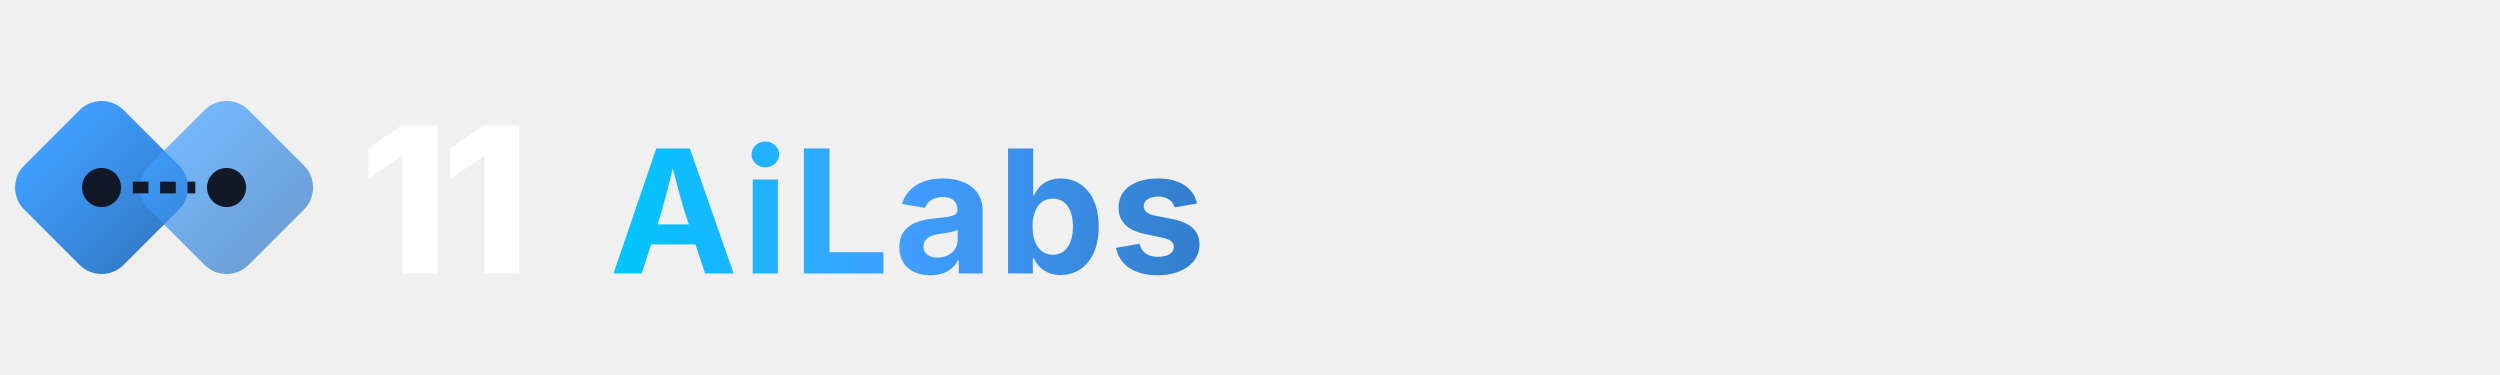
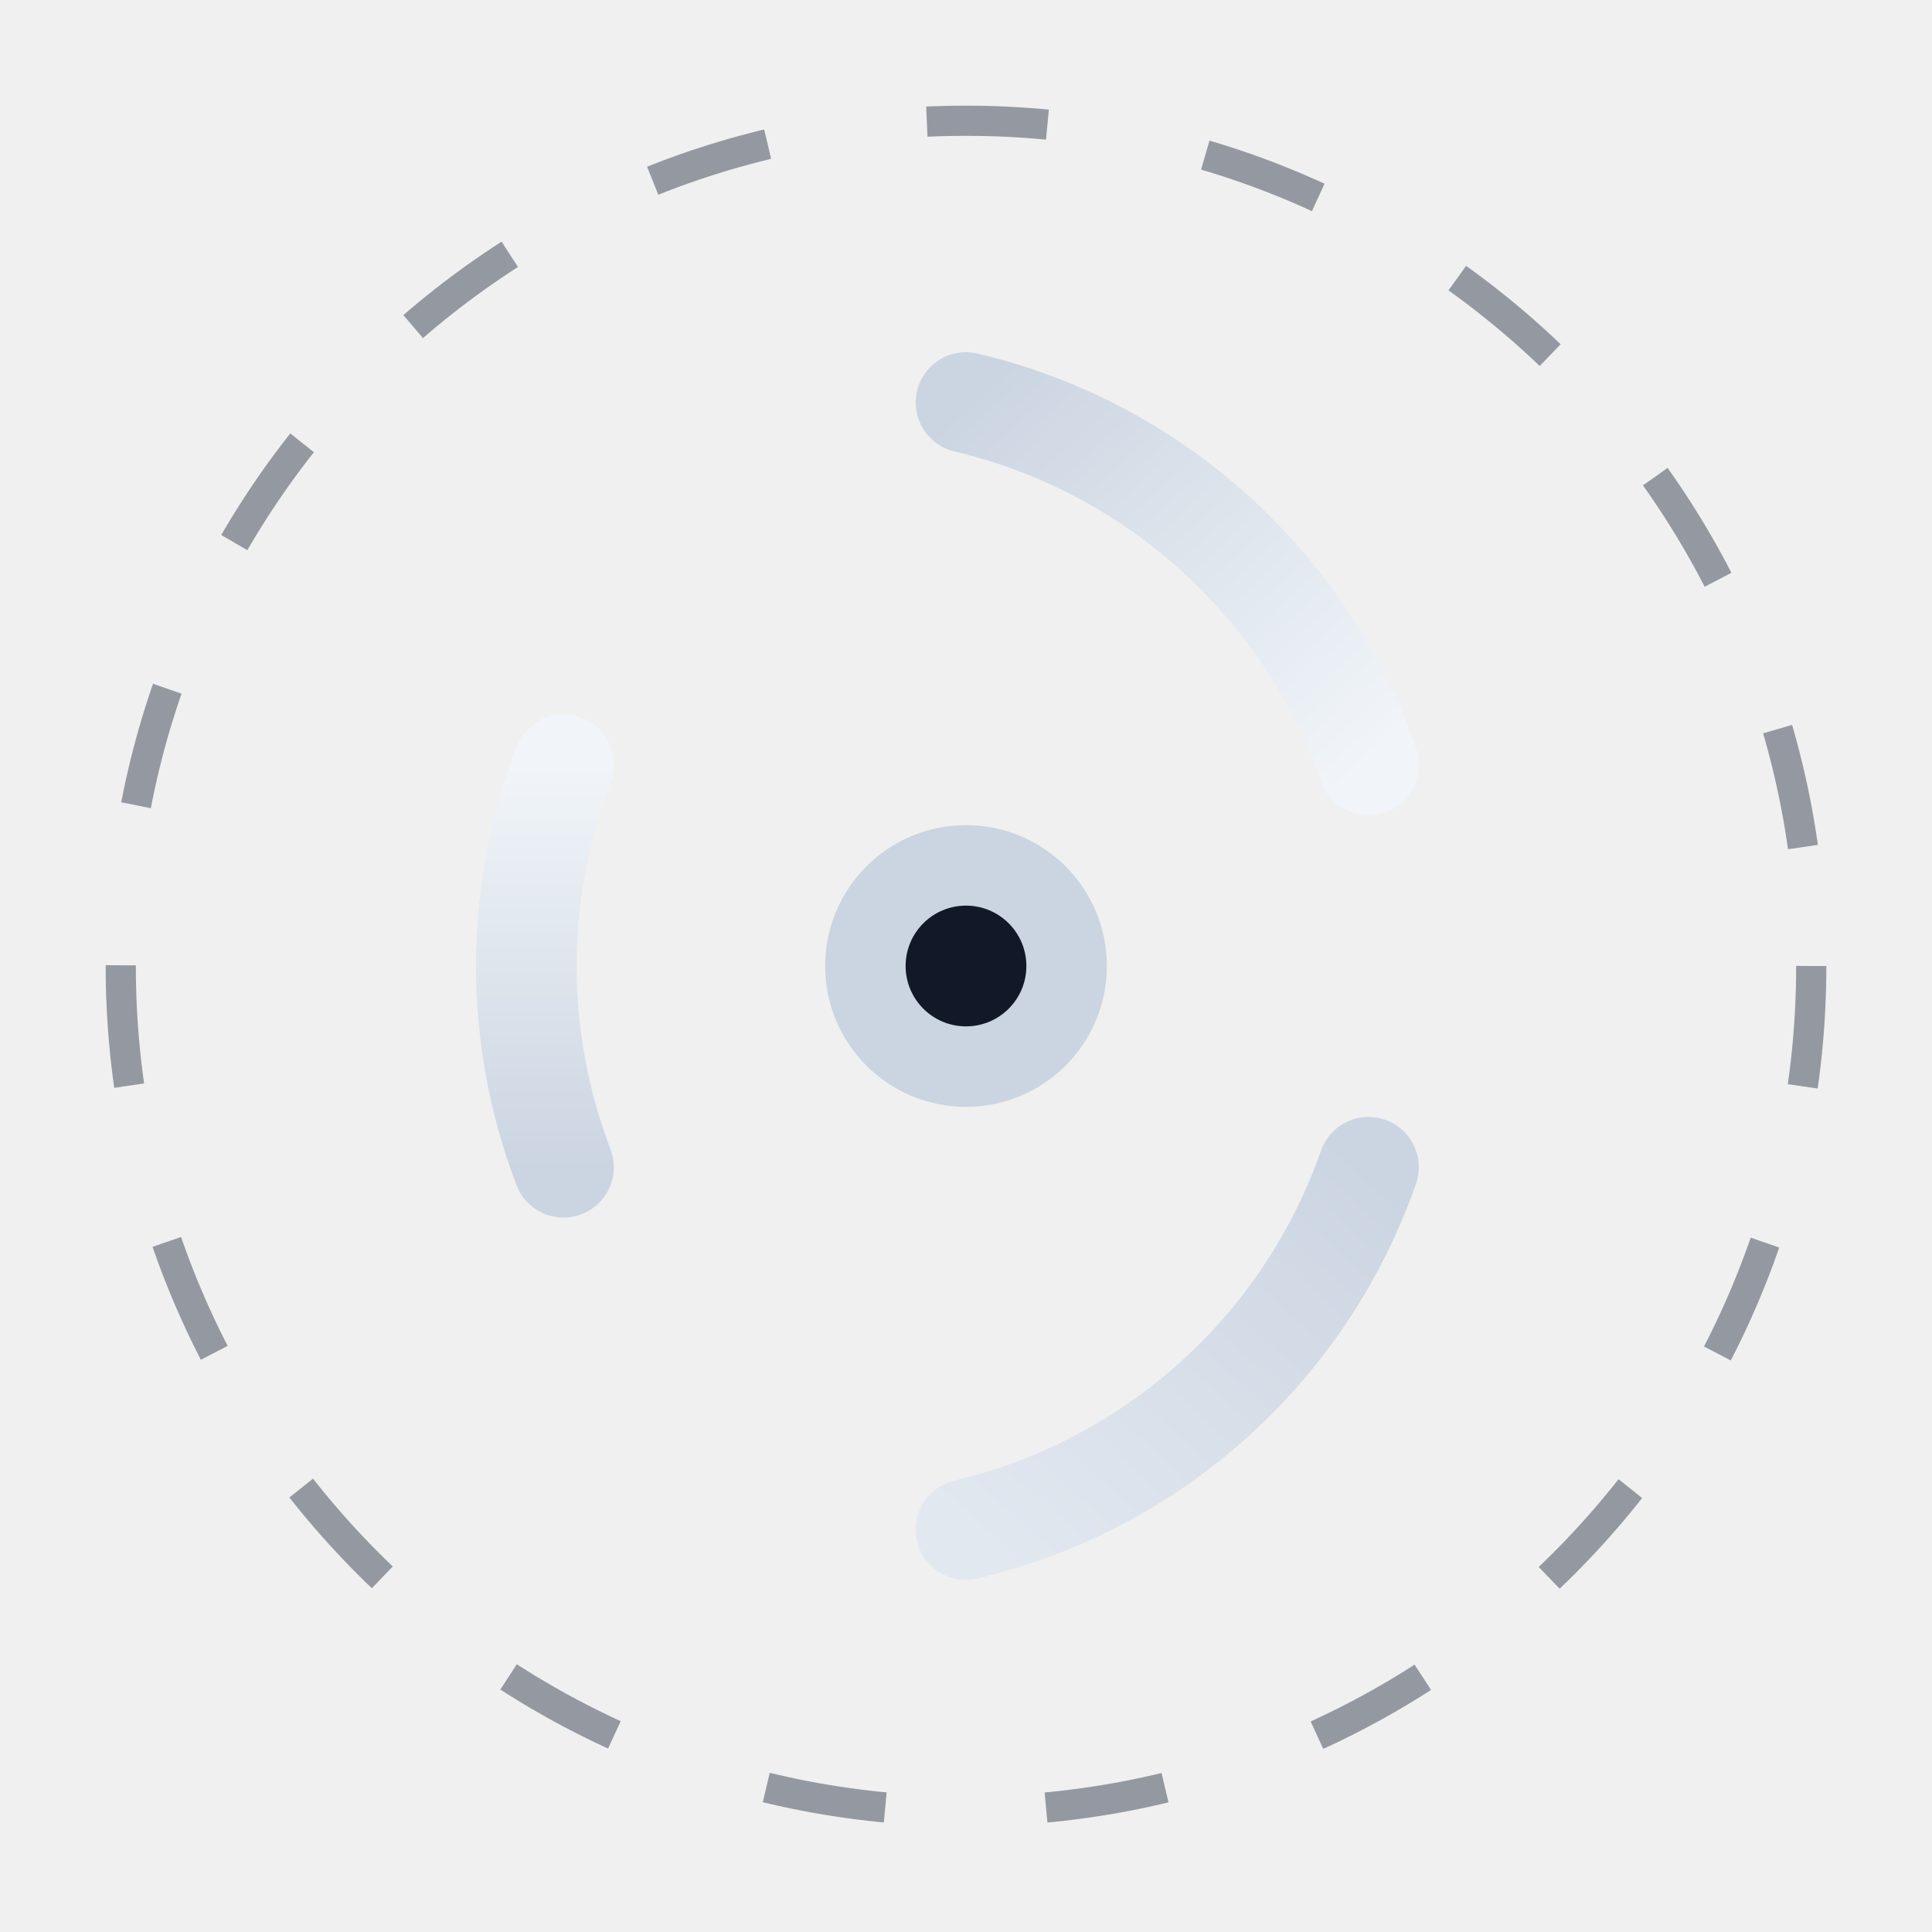
- <svg xmlns="http://www.w3.org/2000/svg" viewBox="0 0 320 48" fill="none">
+ <svg xmlns="http://www.w3.org/2000/svg" viewBox="0 0 48 48" fill="none">
  <defs>
-     <linearGradient id="g" x1="0" y1="0" x2="1" y2="0">
-       <stop offset="0%" stop-color="#409eff" />
-       <stop offset="100%" stop-color="#337ecc" />
+     <linearGradient id="w1" x1="0" y1="0" x2="1" y2="1">
+       <stop offset="0%" stop-color="#cbd5e1" />
+       <stop offset="100%" stop-color="#f1f5f9" />
    </linearGradient>
-     <linearGradient id="text-grad" x1="0" y1="0" x2="1" y2="0">
-       <stop offset="0%" stop-color="#00c6ff" />
-       <stop offset="50%" stop-color="#409eff" />
-       <stop offset="100%" stop-color="#337ecc" />
+     <linearGradient id="w2" x1="1" y1="0" x2="0" y2="1">
+       <stop offset="0%" stop-color="#cbd5e1" />
+       <stop offset="100%" stop-color="#e2e8f0" />
+     </linearGradient>
+     <linearGradient id="w3" x1="0.5" y1="0" x2="0.5" y2="1">
+       <stop offset="0%" stop-color="#f1f5f9" />
+       <stop offset="100%" stop-color="#cbd5e1" />
    </linearGradient>
  </defs>
-   <rect x="4" y="15" width="18" height="18" rx="4" transform="rotate(45 13 24)" fill="url(#g)" />
-   <rect x="20" y="15" width="18" height="18" rx="4" transform="rotate(45 29 24)" fill="url(#g)" opacity="0.7" />
-   <circle cx="13" cy="24" r="2.5" fill="#111827" />
-   <circle cx="29" cy="24" r="2.5" fill="#111827" />
-   <line x1="17" y1="24" x2="25" y2="24" stroke="#111827" stroke-width="1.5" stroke-dasharray="2 1.5" />
-   <text x="46" y="35" font-family="system-ui,-apple-system,sans-serif" font-size="26" font-weight="800" fill="#ffffff" letter-spacing="-1">11</text>
-   <text x="78" y="35" font-family="system-ui,-apple-system,sans-serif" font-size="22" font-weight="700" fill="url(#text-grad)" letter-spacing="0.5">AiLabs</text>
+   <circle cx="24" cy="24" r="21" stroke="#374151" stroke-width="0.75" stroke-dasharray="3 4" opacity="0.5" />
+   <circle cx="24" cy="24" r="3.5" fill="#cbd5e1" />
+   <circle cx="24" cy="24" r="1.5" fill="#111827" />
+   <path d="M24 10 A14 14 0 0 1 34 19" stroke="url(#w1)" stroke-width="2.5" stroke-linecap="round" fill="none" />
+   <path d="M34 29 A14 14 0 0 1 24 38" stroke="url(#w2)" stroke-width="2.5" stroke-linecap="round" fill="none" />
+   <path d="M14 29 A14 14 0 0 1 14 19" stroke="url(#w3)" stroke-width="2.5" stroke-linecap="round" fill="none" />
</svg>
